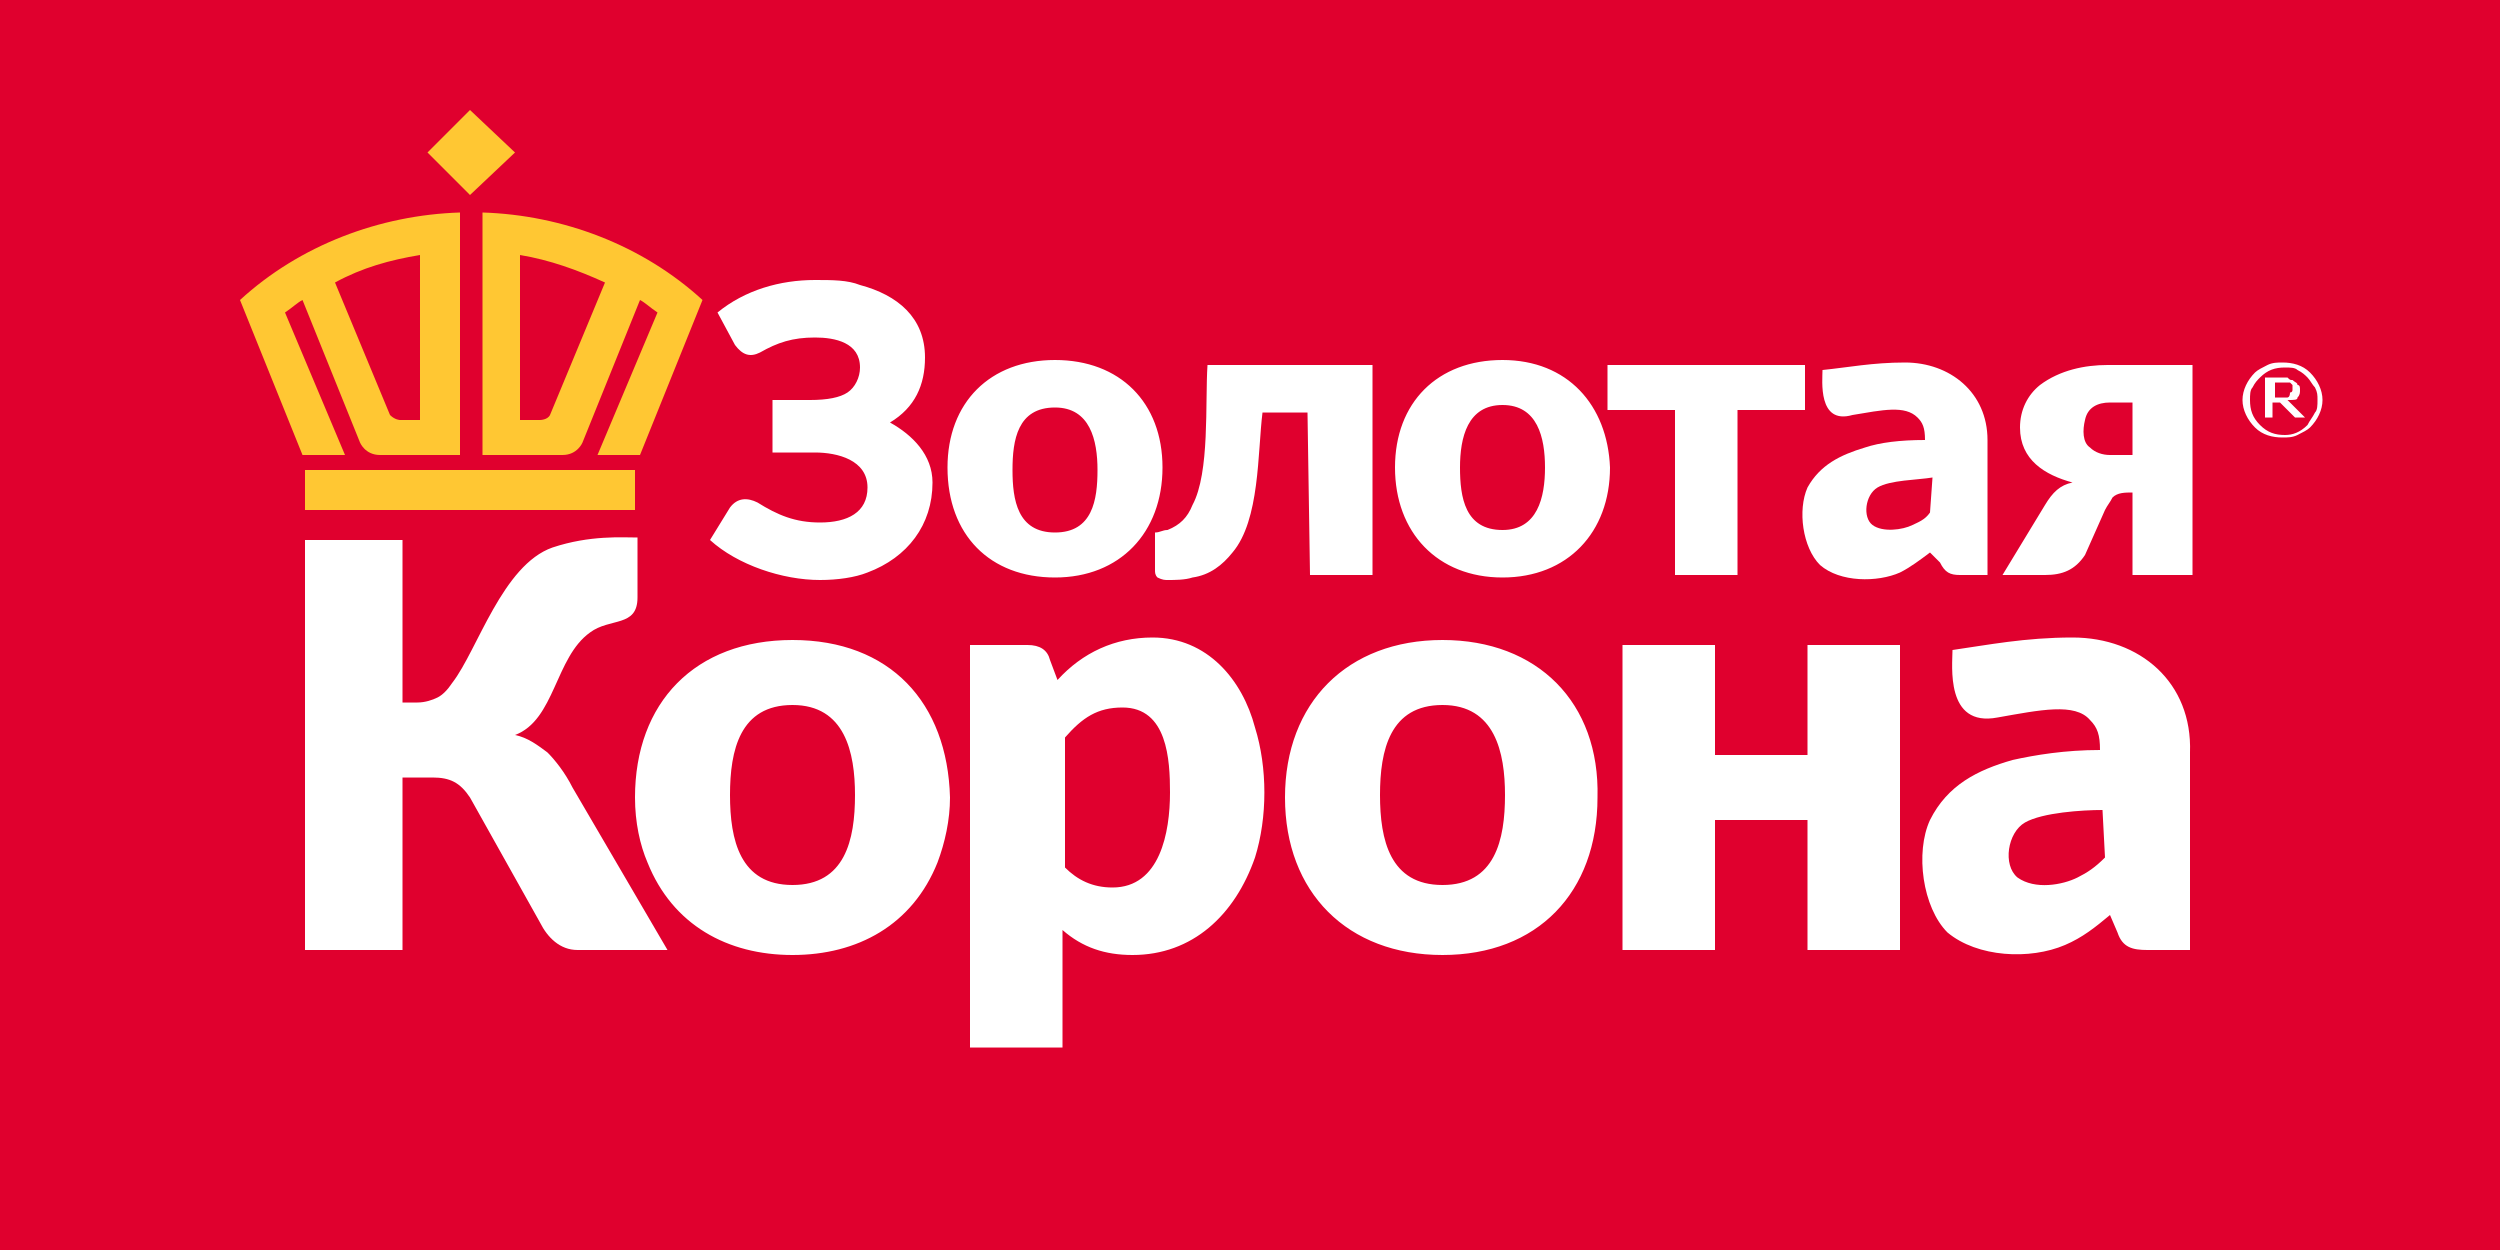
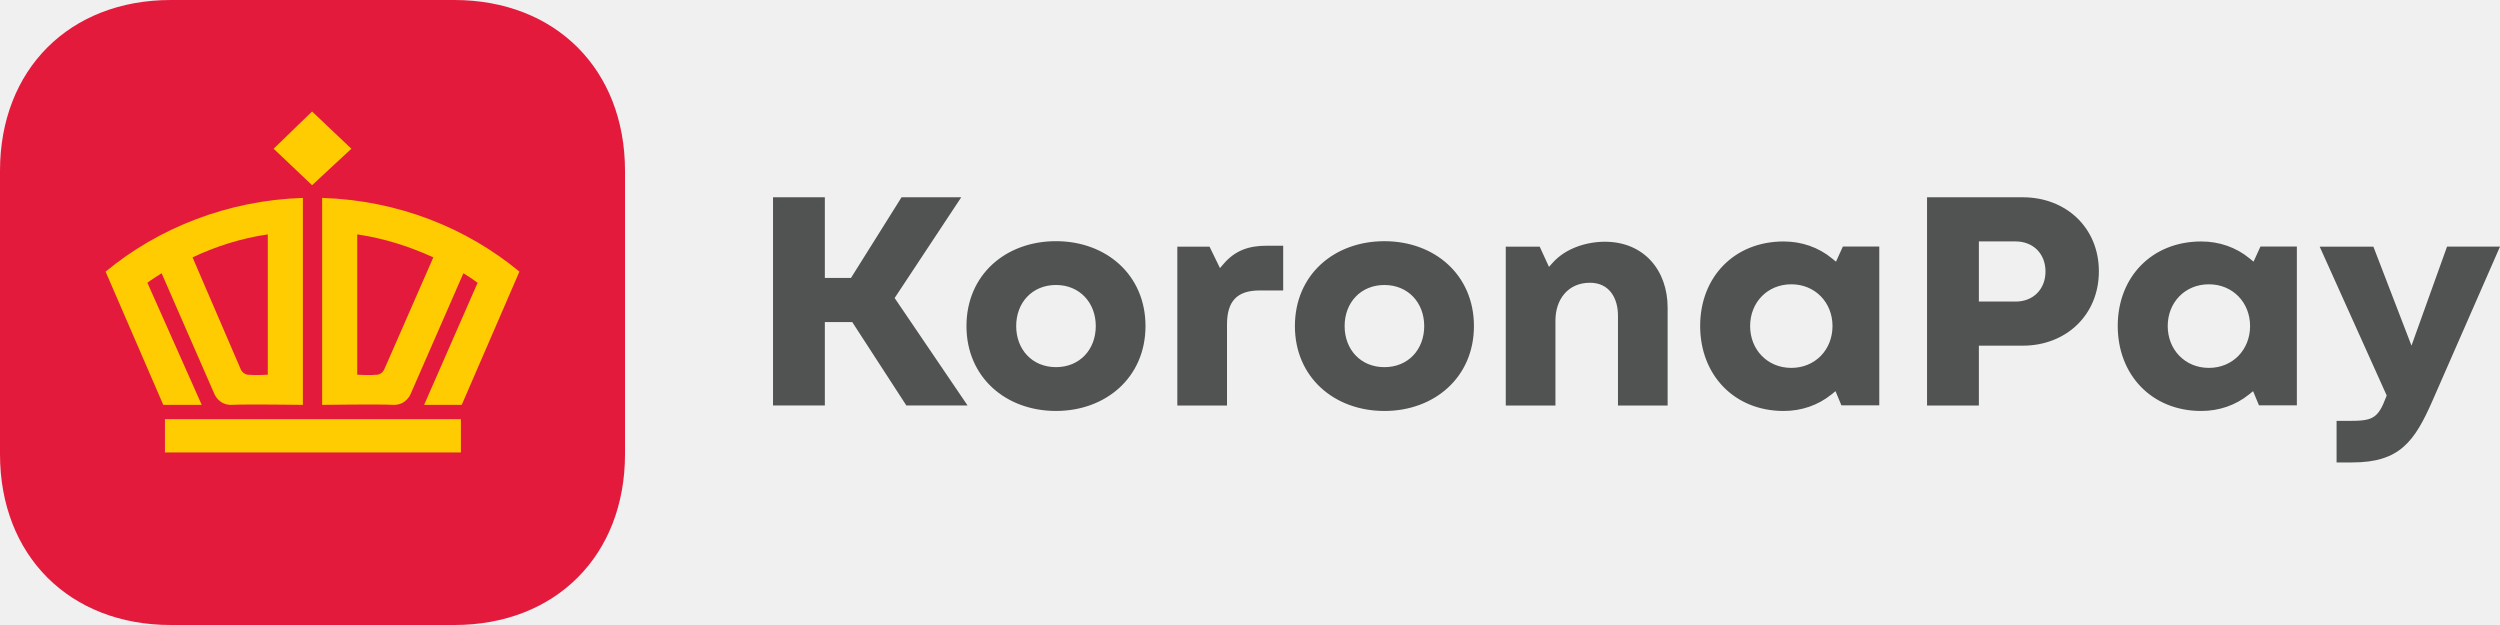
- <svg xmlns="http://www.w3.org/2000/svg" viewBox="0 0 100 50">
-   <path fill="#e0002e" d="M0 50h100V0H0v50z" />
-   <path fill="#ffc733" d="M12.2 20.4h13.2v-1.6H12.2v1.6zm6.6-16l1.8 1.7-1.8 1.7-1.7-1.7 1.7-1.7zm9.3 7.6c-2.4-2.2-5.6-3.4-8.8-3.5v9.7h3.2c.6 0 .8-.5.8-.5l2.3-5.7c.2.1.4.3.7.5l-2.4 5.7h1.7l2.5-6.2zm-6.5 4.8h-.8v-6.6c1.2.2 2.3.6 3.4 1.1L22 16.6c-.1.2-.4.2-.4.2zM9.6 12c2.4-2.2 5.6-3.4 8.8-3.5v9.7h-3.2c-.6 0-.8-.5-.8-.5L12.1 12c-.2.1-.4.3-.7.5l2.4 5.7h-1.7L9.6 12zm6.4 4.8h.8v-6.6c-1.2.2-2.3.5-3.4 1.1l2.2 5.3c.2.2.4.2.4.2z" />
-   <g fill="#fff">
-     <path d="M21.9 30.1c-.4-.3-.8-.6-1.3-.7 1.6-.6 1.6-3.1 3-4.1.8-.6 1.9-.2 1.9-1.4v-2.4c-.6 0-1.9-.1-3.4.4-2 .7-3 4.1-4 5.4-.2.3-.4.5-.6.6s-.5.2-.8.2h-.6v-6.5h-3.9V38h3.9v-6.9h1.2c.7 0 1.1.2 1.5.8l2.8 5c.3.6.8 1.1 1.5 1.1h3.6l-3.8-6.5c-.3-.6-.7-1.1-1-1.4zm20.3-7c2.6 0 4.3-1.8 4.3-4.4s-1.7-4.3-4.3-4.3c-2.6 0-4.3 1.7-4.3 4.3 0 2.7 1.7 4.4 4.3 4.4zm0-6.8c1.4 0 1.7 1.3 1.7 2.5s-.2 2.5-1.7 2.5-1.7-1.3-1.7-2.5.2-2.5 1.7-2.5zm39.6 3.9L80.1 23h1.7c.7 0 1.2-.2 1.6-.8l.8-1.8c.1-.2.2-.3.3-.5.2-.2.5-.2.8-.2V23h2.4v-8.4h-3.4c-.9 0-1.9.2-2.7.8-.5.4-.8 1-.8 1.7 0 1.3 1 1.9 2.1 2.2-.5.1-.8.4-1.1.9zm1.6-3.4c.1-.5.5-.7 1-.7h.9v2.1h-.9c-.3 0-.6-.1-.8-.3-.3-.2-.3-.7-.2-1.1zM67 23h2.5v-6.6h2.7v-1.8h-7.9v1.8H67V23zm-34.2-2.1c-1 0-1.7-.3-2.5-.8-.4-.2-.8-.2-1.1.2l-.8 1.3c1.1 1 2.9 1.6 4.4 1.6.7 0 1.4-.1 1.9-.3 1.6-.6 2.6-1.9 2.6-3.6 0-1.1-.8-1.9-1.7-2.4 1-.6 1.4-1.5 1.4-2.6 0-1.6-1.1-2.5-2.6-2.9-.5-.2-1.1-.2-1.8-.2-1.4 0-2.8.4-3.9 1.3l.7 1.3c.3.4.6.5 1 .3.7-.4 1.3-.6 2.2-.6.8 0 1.8.2 1.8 1.2 0 .4-.2.8-.5 1s-.8.3-1.5.3h-1.5v2.1h1.7c.9 0 2.1.3 2.1 1.4 0 1-.8 1.4-1.9 1.4zm59.1-5c.1-.1.1-.2.1-.3s0-.2-.1-.2c0-.1-.1-.1-.2-.2-.1 0-.1 0-.2-.1h-.9v1.6h.3v-.6h.3l.6.6h.4l-.7-.7c.3 0 .4 0 .4-.1zm-.4 0H91v-.6h.6l.1.1v.2s0 .1-.1.1c0 .2-.1.2-.1.2zm-31.4-1.5c-2.6 0-4.3 1.7-4.3 4.3s1.7 4.4 4.3 4.4c2.6 0 4.3-1.8 4.3-4.4-.1-2.5-1.7-4.3-4.3-4.3zm0 6.8c-1.5 0-1.7-1.3-1.7-2.5s.3-2.5 1.7-2.5 1.7 1.3 1.7 2.5-.3 2.5-1.7 2.5zM52.4 23h2.5v-8.4h-6.6c-.1 1.5.1 4.3-.6 5.6-.2.5-.5.8-1 1-.2 0-.3.1-.5.1v1.5c0 .1 0 .2.1.3.2.1.3.1.4.1.3 0 .7 0 1-.1.7-.1 1.2-.5 1.6-1 1.1-1.3 1-4 1.2-5.6h1.8l.1 6.5z" />
-     <path d="M92.4 14.9c-.3-.3-.7-.4-1.1-.4-.2 0-.4 0-.6.1-.2.1-.4.2-.5.3-.3.3-.5.7-.5 1.1s.2.8.5 1.1c.3.3.7.4 1.1.4.2 0 .4 0 .6-.1.2-.1.4-.2.5-.3.3-.3.5-.7.5-1.1s-.2-.8-.5-1.1zm-.1 2.1c-.3.3-.6.4-.9.4-.4 0-.7-.1-1-.4s-.4-.6-.4-1c0-.2 0-.4.1-.5.1-.2.2-.3.3-.4.3-.3.6-.4 1-.4.2 0 .4 0 .5.1.2.1.3.2.4.3.1.1.2.3.3.4.1.2.1.3.1.5s0 .4-.1.5c-.1.2-.2.3-.3.5zm-14.7 5.5c.2.4.4.5.8.5h1.1v-5.4c0-1.9-1.5-3.1-3.3-3.1-1.3 0-2.3.2-3.3.3 0 .4-.2 2.2 1.2 1.8 1.2-.2 2.1-.4 2.6.1.2.2.3.4.3.9-1 0-1.8.1-2.4.3-1 .3-1.8.7-2.3 1.6-.4.9-.2 2.4.5 3.1.8.7 2.3.7 3.2.3.4-.2.8-.5 1.2-.8l.4.4zm-.4-2c-.2.3-.5.4-.7.5-.4.2-1.2.3-1.6 0s-.3-1.2.2-1.5 1.6-.3 2.2-.4l-.1 1.4zm-45.5 5.1c-3.9 0-6.3 2.5-6.3 6.3 0 1 .2 1.9.5 2.6 1 2.5 3.2 3.7 5.8 3.7 2.6 0 4.8-1.2 5.8-3.7.3-.8.5-1.7.5-2.6-.1-3.8-2.4-6.3-6.3-6.3zm0 9.8c-2.1 0-2.5-1.8-2.5-3.6s.4-3.6 2.5-3.6 2.5 1.9 2.5 3.6c0 1.8-.4 3.6-2.5 3.6zm14.4-9.9c-1.5 0-2.8.6-3.8 1.7l-.3-.8c-.1-.4-.4-.6-.9-.6h-2.3v16.1h3.7v-4.7c.8.7 1.7 1 2.8 1 2.4 0 4.1-1.6 4.9-3.9.5-1.6.5-3.6 0-5.2-.5-1.9-1.9-3.6-4.1-3.6zm-1.6 10c-.8 0-1.4-.3-1.9-.8v-5.2c.7-.8 1.3-1.2 2.3-1.2 1.8 0 1.9 2.1 1.9 3.4 0 1.6-.4 3.8-2.3 3.8zm27.8-5.3h-3.7v-4.4h-3.7V38h3.7v-5.2h3.7V38H76V25.8h-3.7v4.4zm-14.6-4.6c-3.8 0-6.3 2.5-6.3 6.3s2.5 6.3 6.3 6.3 6.2-2.5 6.2-6.3c.1-3.8-2.4-6.3-6.2-6.3zm0 9.8c-2.1 0-2.5-1.8-2.5-3.6s.4-3.6 2.5-3.6 2.5 1.9 2.5 3.6c0 1.8-.4 3.6-2.5 3.6zm25.2-9.9c-1.9 0-3.4.3-4.8.5 0 .6-.3 3.1 1.8 2.7 1.7-.3 3.1-.6 3.7.1.3.3.4.6.4 1.2-1.4 0-2.6.2-3.5.4-1.4.4-2.6 1-3.3 2.4-.6 1.3-.3 3.5.7 4.5 1.2 1 3.3 1.1 4.7.5.7-.3 1.2-.7 1.8-1.2l.3.7c.2.6.6.7 1.2.7h1.7v-7.9c.1-2.8-2-4.6-4.7-4.6zm1.3 8.8c-.4.4-.7.6-1.1.8-.6.3-1.7.5-2.4 0-.6-.5-.4-1.8.3-2.2s2.3-.5 3.1-.5l.1 1.9z" />
-   </g>
+ <svg xmlns="http://www.w3.org/2000/svg" viewBox="0 0 160 40">
+   <path fill="#515252" d="M65.036 20.868c0-1.5 1.026-2.629 2.547-2.629 1.517 0 2.547 1.134 2.547 2.629 0 1.5-1.025 2.629-2.547 2.629-1.521 0-2.547-1.129-2.547-2.629Zm2.547 5.433c3.198 0 5.729-2.155 5.729-5.433 0-3.285-2.525-5.433-5.729-5.433-3.211 0-5.729 2.141-5.729 5.433 0 3.284 2.525 5.433 5.729 5.433Zm9.826-10.516h-2.06v10.168h3.179v-5.186c0-1.453.608-2.178 2.089-2.178h1.507v-2.863h-1.053c-1.118 0-2.003.285-2.748 1.148l-.245.283-.669-1.373v0Zm8.647 5.084c0-1.5 1.025-2.629 2.547-2.629 1.517 0 2.547 1.134 2.547 2.629 0 1.5-1.025 2.629-2.547 2.629-1.522 0-2.547-1.129-2.547-2.629Zm2.547 5.433c3.198 0 5.729-2.155 5.729-5.433 0-3.285-2.525-5.433-5.729-5.433-3.211 0-5.729 2.141-5.729 5.433 0 3.284 2.525 5.433 5.729 5.433Zm9.937-10.516h-2.171v10.168h3.179v-5.446c0-1.315.78-2.412 2.209-2.412 1.254 0 1.793 1 1.793 2.103v5.755h3.178v-6.262c0-2.394-1.518-4.221-4.017-4.221-1.197 0-2.515.43-3.325 1.33l-.251.279-.594-1.293Zm16.104 7.759c-1.527 0-2.636-1.163-2.636-2.678 0-1.516 1.109-2.672 2.636-2.672 1.522 0 2.636 1.161 2.636 2.672 0 1.514-1.11 2.678-2.636 2.678Zm3.301-7.769-.442.971-.249-.204c-.88-.726-1.963-1.089-3.1-1.089-3.154 0-5.344 2.269-5.344 5.406 0 3.137 2.18 5.442 5.344 5.442 1.122 0 2.188-.353 3.063-1.06l.256-.207.376.906h2.425v-10.164h-2.329Zm11.055 3.524h-2.352v-3.849h2.352c1.133 0 1.912.797 1.912 1.925 0 1.127-.779 1.925-1.912 1.925Zm-5.669-6.673v13.326h3.317v-3.83h2.81c2.766 0 4.87-1.961 4.87-4.758 0-2.798-2.109-4.739-4.87-4.739h-6.127Zm18.038 10.918c-1.527 0-2.635-1.163-2.635-2.678 0-1.516 1.108-2.672 2.635-2.672 1.522 0 2.636 1.161 2.636 2.672 0 1.514-1.11 2.678-2.636 2.678Zm3.301-7.769-.443.971-.248-.204c-.88-.726-1.963-1.089-3.1-1.089-3.154 0-5.344 2.269-5.344 5.406 0 3.137 2.18 5.442 5.344 5.442 1.122 0 2.188-.353 3.063-1.06l.256-.207.376.906h2.425v-10.164h-2.329Zm11.94.01-2.275 6.335-2.438-6.335h-3.437l4.288 9.524-.036.095c-.526 1.404-.878 1.532-2.407 1.532h-.764v2.659h1.011c3.036 0 3.988-1.352 5.135-3.968L160 15.784h-3.391v-0ZM61.925 25.951l-4.668-6.878 4.263-6.448H57.7l-3.236 5.161h-1.674V12.625h-3.317v13.326h3.317v-5.338h1.754l3.463 5.338h3.918Z" />
+   <path fill="#E31A3C" d="M29.067 40H10.933C4.445 40 0 35.553 0 29.067V10.933C0 4.448 4.448 0 10.933 0h18.134c6.486 0 10.933 4.445 10.933 10.933v18.134C40 35.555 35.555 40 29.067 40Z" />
+   <path fill="#FECC00" d="M10.557 28.956h18.941v-2.13H10.557v2.13Zm9.416-21.821 2.514 2.384-2.514 2.334-2.461-2.334 2.461-2.384ZM33.242 17.384c-3.371-2.791-7.758-4.566-12.626-4.718v13.246s3.638-.051 4.601 0c.803 0 1.07-.712 1.07-.712l3.371-7.713c.32.203.641.407.91.61l-3.424 7.814h2.407c1.23-2.842 2.461-5.684 3.691-8.526v-.003 0Zm-9.202 6.597c-.267.051-1.177 0-1.177 0V15c1.713.254 3.317.763 4.87 1.472l-3.157 7.207c-.213.356-.536.305-.536.305v-.003ZM6.759 17.384c3.371-2.791 7.812-4.566 12.626-4.718v13.246s-3.638-.051-4.601 0c-.803 0-1.07-.712-1.07-.712l-3.371-7.713c-.32.203-.643.407-.91.61l3.477 7.814h-2.461c-1.23-2.842-2.461-5.684-3.691-8.526v-.003 0Zm9.202 6.597c.267.051 1.177 0 1.177 0V15c-1.713.254-3.317.763-4.815 1.472l3.104 7.207c.216.356.534.305.534.305v-.003Z" />
</svg>
